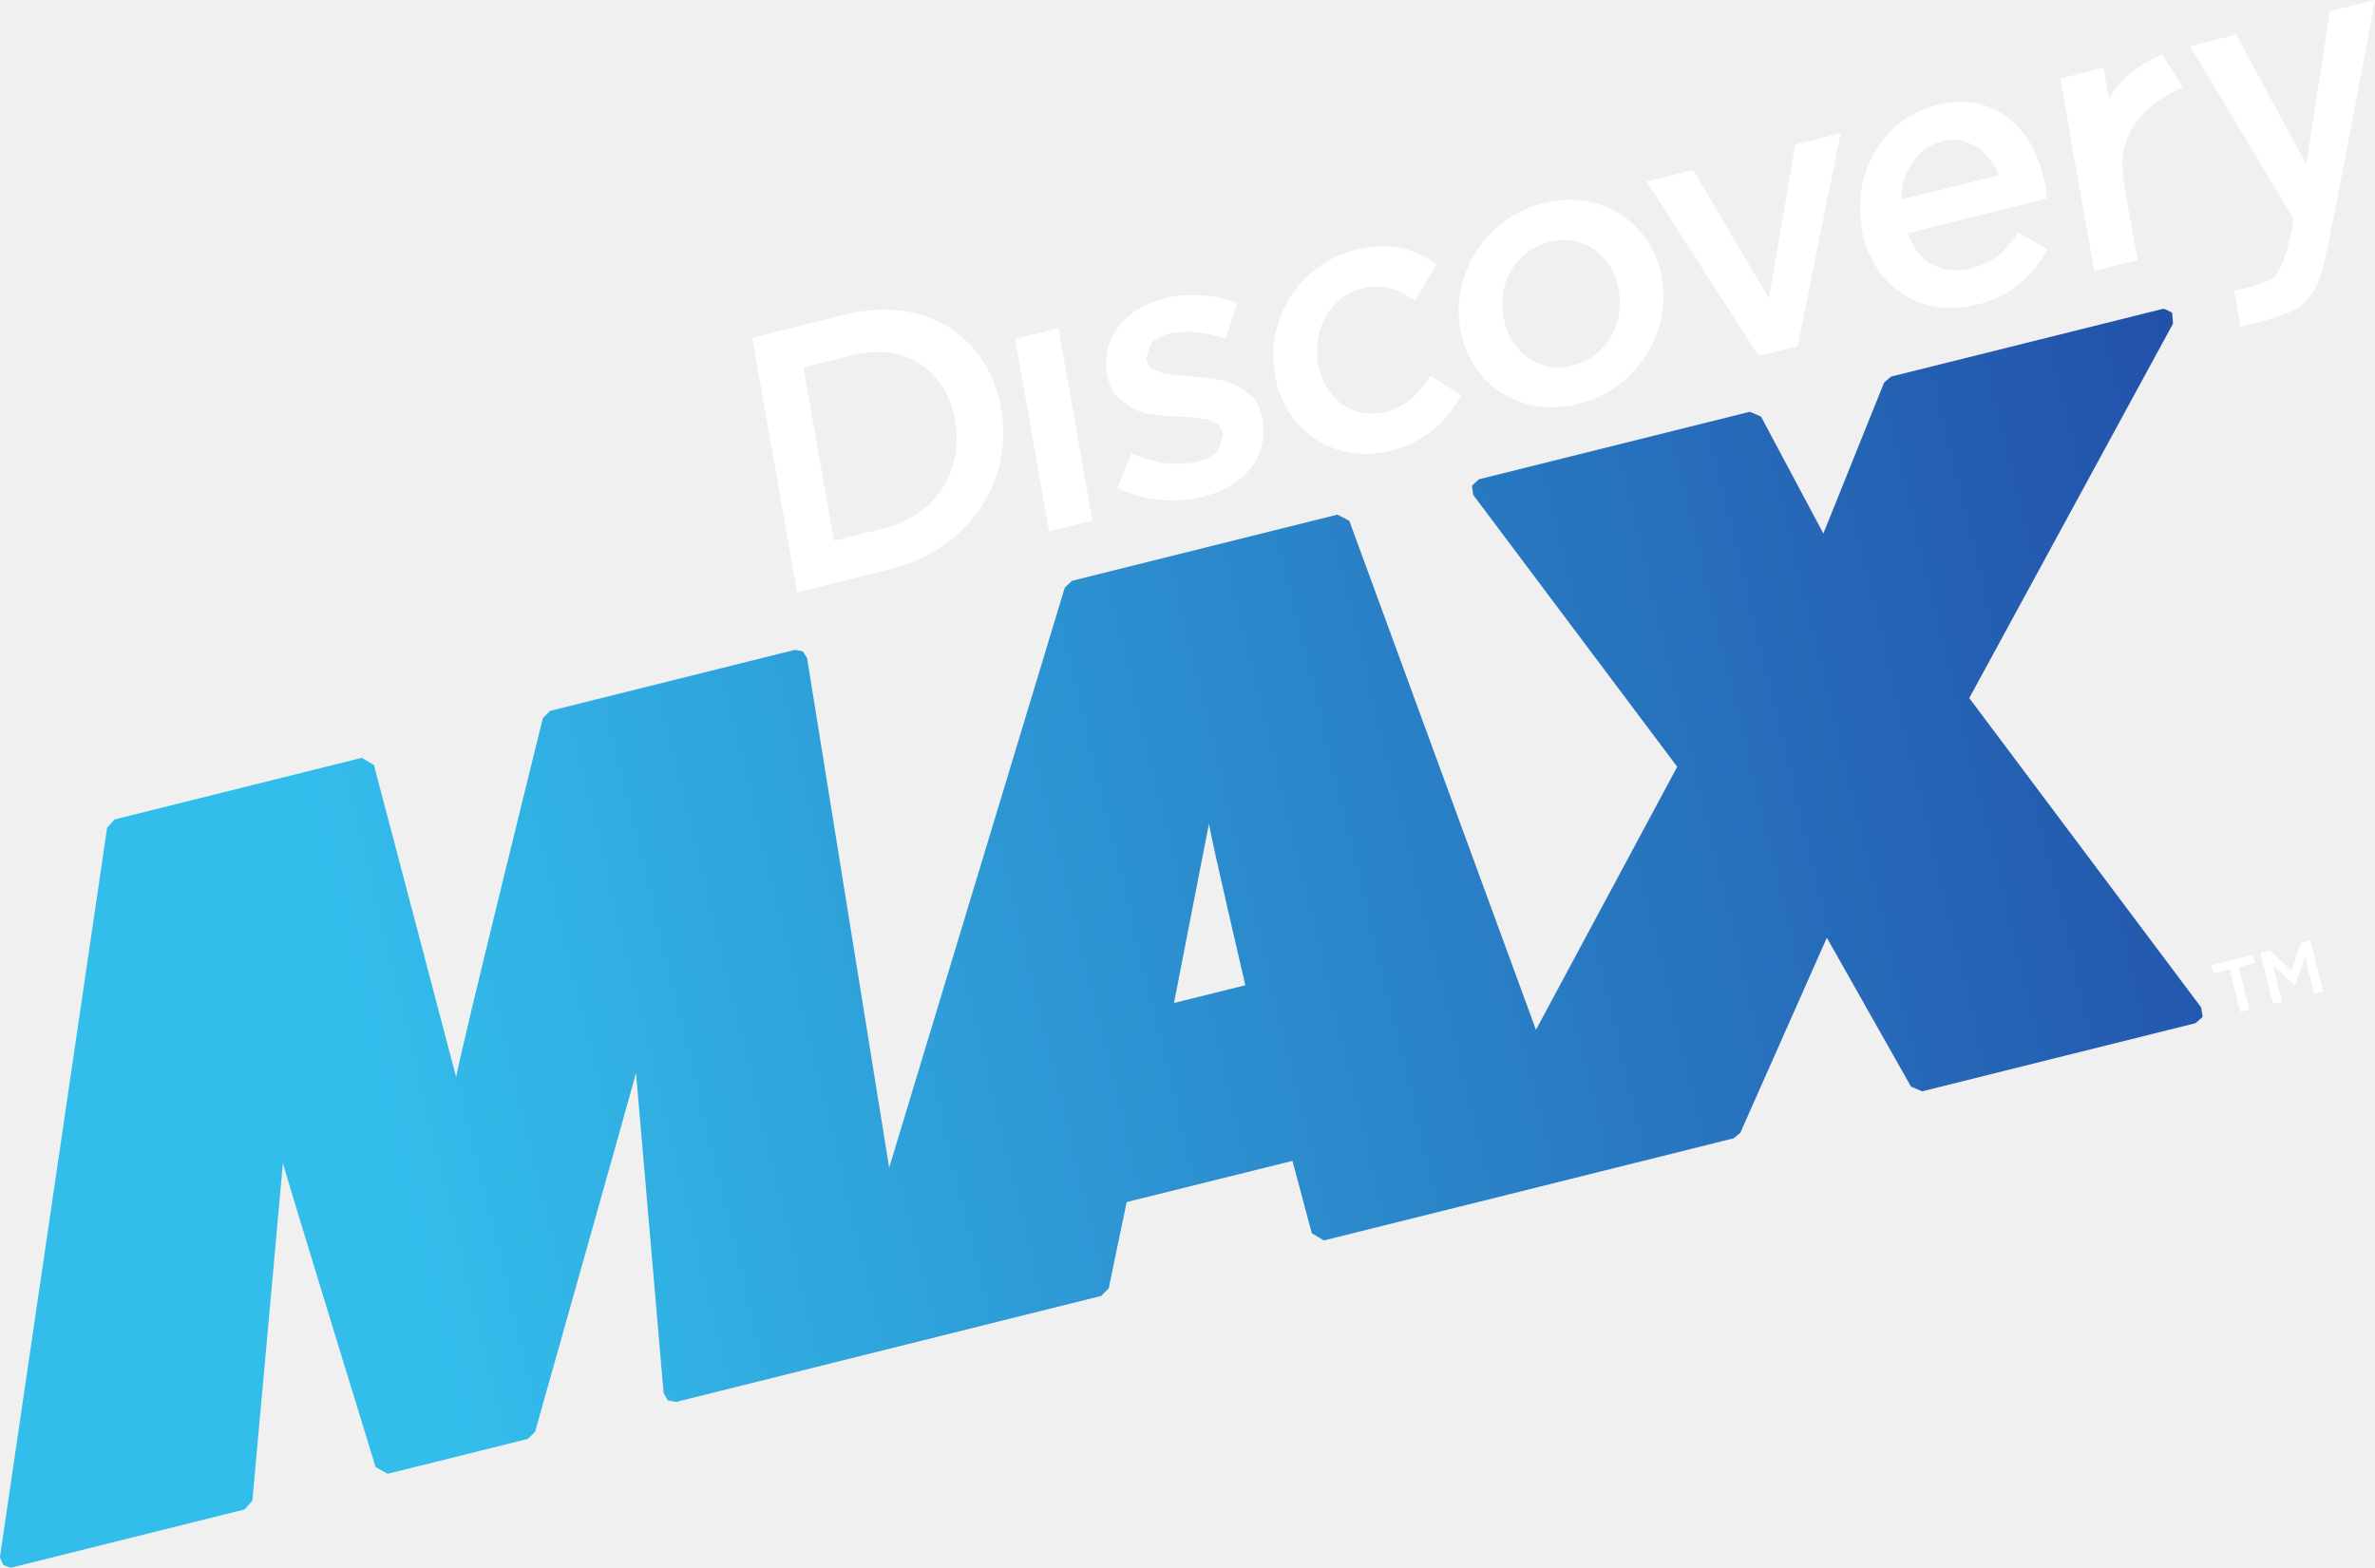
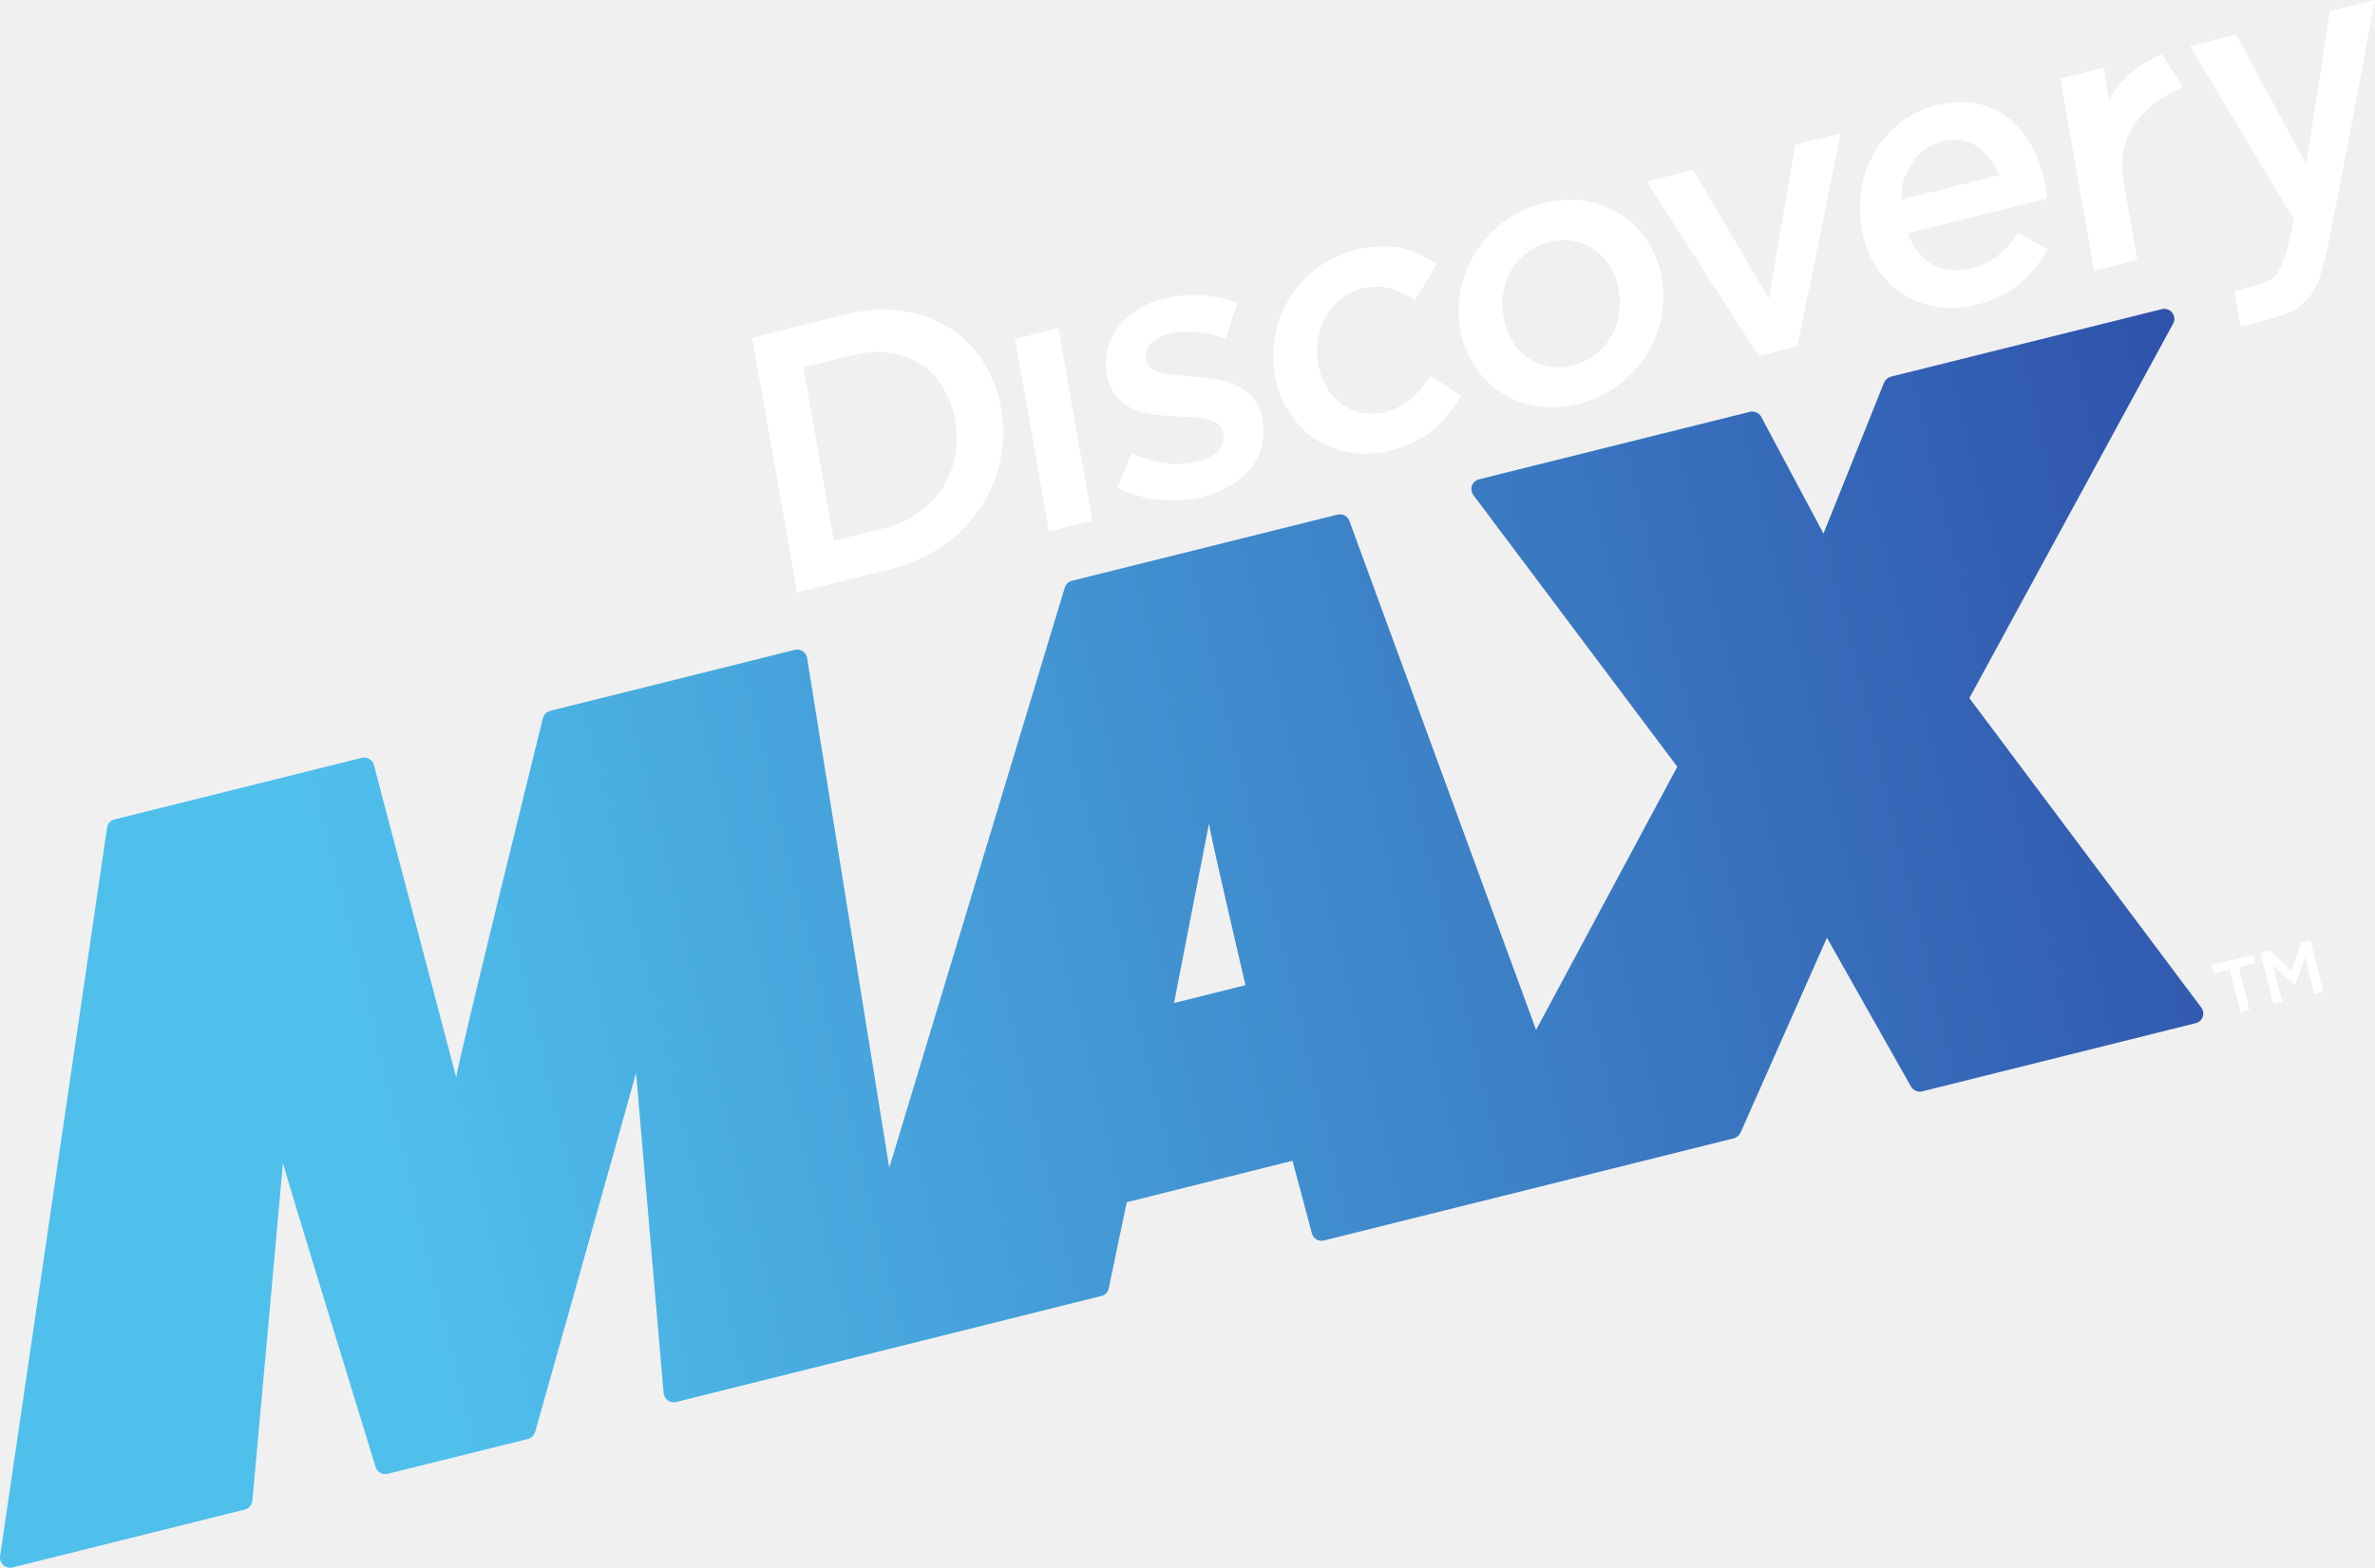
- <svg xmlns="http://www.w3.org/2000/svg" height="111.8mm" width="169.33mm" version="1.1" viewBox="0 0 600 396.134">
+ <svg xmlns="http://www.w3.org/2000/svg" height="396.16" width="600" version="1.1" viewBox="0 0 158.75 104.816">
  <defs>
-     <linearGradient id="a" gradientUnits="userSpaceOnUse" gradientTransform="matrix(590.76 -147.29 147.29 590.76 -662.99 689.23)" x1="0" x2="1" y1="0" y2="0">
-       <stop stop-color="#33bdeb" offset="0" />
-       <stop stop-color="#33bdeb" offset="0.2" />
-       <stop stop-color="#2250a9" offset="1" />
+     <linearGradient id="a" gradientUnits="userSpaceOnUse" gradientTransform="matrix(156.31 -38.973 38.973 156.31 -3.7225 122.85)" x1="0" x2="1" y1="0" y2="0">
+       <stop stop-color="#4fbfec" offset="0" />
+       <stop stop-color="#4fbfec" offset=".2" />
+       <stop stop-color="#2f52ab" offset="1" />
    </linearGradient>
  </defs>
-   <g transform="translate(642.25 -378.51)">
-     <path fill="url(#a)" d="m-95.504 456.54-0.602 0.08-68.434 17.06-1.73 1.5-15.34 38.14-15.74-29.53-2.85-1.23-68.43 17.06-1.77 1.64 0.36 2.35 51.51 68.66-35.69 66.47-47.15-128.62-2.99-1.58-67.09 16.74-1.81 1.73-44.36 146.58-20.74-128.81-1.11-1.71-2-0.34-61.76 15.4-1.87 1.84s-21.1 85.25-21.91 90.74l-20.78-78.9-3.07-1.8-62.45 15.57-1.88 2.09-27.04 184.08-0.02 0.33v0.06l0.83 1.85 1.7 0.65 0.64-0.07 58.66-14.63 1.92-2.22s7.53-82.72 7.72-85.32c0.53 2.39 23.42 76.83 23.42 76.83l3.03 1.71 35.43-8.83 1.82-1.77s25.1-88.95 25.51-90.7l6.97 80.88 1.05 1.86 2.08 0.4 107.43-26.79 1.89-1.94 4.53-21.78 41.89-10.41 4.88 18.29 3.06 1.81 34.4-8.56h0.02l69.11-17.25 1.67-1.39 21.86-49.29 21.26 37.62 2.8 1.2 69.092-17.23 1.789-1.6-0.377-2.37-58.584-78.18 51.468-94.62-0.209-2.77-2.013-0.98zm-241.33 130.13c0.73 4.61 9.2 40.81 9.2 40.81l-18.03 4.48 8.83-45.29z" />
-     <g fill="#fff">
-       <path d="m-53.654 381.35-5.949 38.67-17.715-32.77-11.672 2.91 26.262 43.81-0.094 0.4s-1.845 10.73-4.65 13.91c-2.278 1.92-8.095 3.27-10.355 3.67l1.619 9.11c3.841-0.96 12.953-2.99 15.551-5.61 3.238-3.25 3.878-4.44 5.478-10.26 1.713-6.3 12.933-66.68 12.933-66.68l-11.408 2.84z" />
-       <path d="m-109.42 403.64-1.41-8.04-10.94 2.73 8.57 48.61 10.96-2.73-3.28-18.5c-0.56-3.26-0.77-6.2-0.3-8.76 1.73-9.67 10.467-14.47 15.098-16.38l-5.384-8.35c-3.709 1.63-10.094 5.17-13.314 11.42" />
-       <path d="m-292.2 482.6c-8.41 2.09-15.53-3.43-17.05-12.16-1.53-8.57 3.05-17 10.99-18.98 5.54-1.39 9.49 0.21 13.46 2.98l5.46-9.14c-5.29-3.85-11.48-5.87-20.54-3.63-14.31 3.58-22.74 17.77-20.29 31.67 2.45 13.87 14.93 22.61 29.12 19.07 9.32-2.34 14.18-7.5 17.94-13.99l-7.77-4.97c-2.81 4.42-6.16 7.85-11.32 9.15" />
-       <path d="m-146.29 404.27c-2.1-0.05-4.34 0.22-6.71 0.8-3.44 0.87-6.47 2.3-9.05 4.33-2.62 2.02-4.75 4.45-6.44 7.27-1.68 2.82-2.81 5.89-3.41 9.24-0.6 3.37-0.6 6.8 0 10.28l0.04 0.19c0.66 3.75 1.9 7 3.72 9.79 1.79 2.79 4.02 5.01 6.61 6.65 2.58 1.69 5.48 2.75 8.68 3.23 3.2 0.49 6.52 0.31 9.96-0.56 4.41-1.09 8.04-2.86 10.9-5.31 2.88-2.45 5.22-5.34 7.04-8.66l-7.45-4.22c-1.6 2.39-3.3 4.32-5.1 5.78-1.85 1.49-4.11 2.58-6.8 3.26-3.56 0.88-6.8 0.56-9.66-0.94-2.9-1.47-4.97-4.14-6.27-7.96l35.09-8.76-0.15-1.64-0.22-1.54c-0.62-3.48-1.7-6.7-3.2-9.64-1.53-2.9-3.45-5.33-5.78-7.25-2.32-1.92-5.03-3.22-8.15-3.91-1.17-0.26-2.38-0.4-3.65-0.43zm-2.59 9.55c0.83-0.04 1.63 0.02 2.4 0.16l4.16 1.79 3.14 3.48c0.88 1.43 1.37 1.83 1.86 3.56l-24.53 6.12c-0.17-3.94 0.83-6.18 2.62-9.08 1.77-2.92 4.37-4.8 7.74-5.63 0.9-0.23 1.77-0.36 2.61-0.4z" />
-       <path d="m-195.36 453.96-19.12-32.51-11.77 2.94 28.28 44.07 9.84-2.47 10.9-53.82-11.48 2.86-6.65 38.93z" />
-       <path d="m-245.6 428.96c-2.17 0-4.4 0.29-6.7 0.87-3.68 0.92-6.95 2.45-9.81 4.55-2.88 2.13-5.26 4.62-7.1 7.5-1.85 2.86-3.15 5.99-3.92 9.37-0.75 3.41-0.83 6.84-0.2 10.36l0.03 0.17c0.61 3.42 1.81 6.51 3.62 9.28 1.81 2.75 4.03 4.97 6.72 6.68 2.65 1.72 5.65 2.83 9 3.37 3.31 0.55 6.81 0.38 10.43-0.53 3.67-0.9 6.96-2.44 9.86-4.57s5.27-4.63 7.12-7.49c1.86-2.88 3.16-6.01 3.93-9.4 0.74-3.39 0.81-6.79 0.21-10.22l-0.04-0.19c-0.62-3.48-1.8-6.61-3.61-9.33s-4.05-4.94-6.7-6.69c-2.68-1.73-5.69-2.88-9-3.42-1.26-0.21-2.54-0.31-3.84-0.31zm-1.99 10.21c1.02-0.04 2.01 0.03 2.97 0.22 1.94 0.38 3.67 1.11 5.21 2.21 1.53 1.09 2.84 2.5 3.9 4.21 1.07 1.73 1.81 3.66 2.18 5.82l0.04 0.17c0.36 2.09 0.36 4.14 0.02 6.19-0.32 2.06-1 3.92-2.03 5.65-1.02 1.73-2.34 3.22-3.96 4.5-1.64 1.26-3.56 2.17-5.8 2.73-2.12 0.53-4.14 0.6-6.06 0.23-1.92-0.4-3.65-1.15-5.19-2.26-1.57-1.13-2.89-2.54-3.94-4.28-1.05-1.71-1.75-3.61-2.13-5.68l-0.03-0.21c-0.38-2.14-0.42-4.23-0.08-6.27 0.34-2.03 1.04-3.91 2.03-5.61 1.04-1.69 2.36-3.18 4-4.44 1.61-1.28 3.53-2.17 5.7-2.71 1.09-0.27 2.14-0.43 3.17-0.47z" />
-       <path d="m-329.9 475.84c-1.62-0.73-3.36-1.24-5.24-1.52-1.88-0.31-3.74-0.51-5.59-0.64l-4.25-0.38-3.71-0.57-2.7-1.13-1.31-2.05-0.04-0.17 1.17-3.95c0.99-1.21 2.58-2.07 4.68-2.6 1.98-0.49 4.22-0.6 6.73-0.37 2.48 0.22 5.02 0.77 7.54 1.61l2.96-9.01c-2.82-1.08-5.87-1.72-9.11-1.92-3.28-0.23-6.4 0.03-9.41 0.79-2.36 0.58-4.5 1.48-6.46 2.67-1.98 1.21-3.6 2.62-4.92 4.29-1.31 1.66-2.24 3.52-2.8 5.56-0.55 2.03-0.62 4.21-0.23 6.53l0.04 0.19c0.42 2.33 1.21 4.18 2.41 5.55l4.18 3.14c1.6 0.72 3.37 1.19 5.27 1.44 1.9 0.2 3.75 0.35 5.57 0.41l4.26 0.24 3.69 0.51 2.67 1.23 1.26 2.18 0.04 0.17-1.26 4.31c-1.13 1.28-2.88 2.2-5.23 2.79-2.47 0.62-5.14 0.75-8.01 0.39-2.86-0.34-5.76-1.15-8.69-2.46l-3.56 8.75c3.44 1.64 7.04 2.64 10.79 2.99 3.74 0.36 7.32 0.1 10.75-0.77 2.48-0.62 4.76-1.52 6.81-2.69 2.03-1.19 3.77-2.62 5.14-4.27 1.37-1.66 2.37-3.54 2.92-5.67 0.56-2.13 0.64-4.48 0.19-7.06l-0.04-0.17c-0.4-2.24-1.19-3.99-2.35-5.31l-4.16-3.03" />
-       <path d="m-377.23 512.78 10.95-2.73-8.56-48.63-10.96 2.73 8.57 48.63z" />
-       <path d="m-389.32 481.68c3.2 18.2-8.06 35.71-27.96 40.66l-21.7 5.42c-0.7-3.93 4.27-7.49 5.87-12.22l14.03-3.5c13.29-3.31 20.37-14.59 18.13-27.28-2.24-12.68-12.56-19.82-25.85-16.49l-12.48 3.11 9.26 52.52c-2.22-1.84-8.79 3.82-8.79 3.82l-2.05 0.51-11.36-64.38 23.59-5.88c19.9-4.97 36.09 5.48 39.31 23.71" />
-       <path d="m-60.958 616.75-2.41 7.06-5.441-5.1-2.391 0.6 3.201 12.86 2.221-0.55-2.297-9.2 5.535 5.03h0.075l2.561-7.1 2.297 9.24 2.259-0.56-3.201-12.88-2.409 0.6z" />
-       <path d="m-83.549 622.38 0.508 2.09 4.085-1.02 2.692 10.79 2.278-0.58-2.692-10.77 4.085-1.02-0.527-2.09" />
-     </g>
+   <g transform="translate(-1.7649 -40.63)">
+     <path d="m146.27 61.298-18.11 4.513c-0.2 0.053-0.37 0.199-0.46 0.397l-4.05 10.097-4.17-7.818c-0.15-0.264-0.46-0.397-0.75-0.323l-18.11 4.514c-0.21 0.055-0.39 0.215-0.47 0.427-0.07 0.212-0.03 0.448 0.1 0.627l13.63 18.163-9.44 17.595-12.479-34.033c-0.118-0.323-0.46-0.502-0.793-0.42l-17.753 4.425c-0.229 0.058-0.411 0.232-0.48 0.457l-11.731 38.791-5.491-34.084c-0.029-0.186-0.136-0.351-0.293-0.454-0.156-0.102-0.349-0.137-0.531-0.091l-16.346 4.076c-0.24 0.06-0.428 0.246-0.488 0.487 0 0-5.584 22.556-5.797 24.016l-5.502-20.882c-0.094-0.355-0.455-0.567-0.811-0.48l-16.524 4.12c-0.263 0.066-0.461 0.285-0.5 0.554l-7.149 48.708c-0.004 0.03-0.006 0.06-0.007 0.09v0.01c0.003 0.19 0.081 0.37 0.221 0.49 0.125 0.12 0.286 0.18 0.451 0.18 0.054 0 0.108-0.01 0.162-0.02l15.526-3.87c0.278-0.07 0.48-0.31 0.507-0.59 0 0 1.993-21.89 2.045-22.58 0.139 0.64 6.197 20.33 6.197 20.33 0.105 0.34 0.458 0.54 0.803 0.45l9.374-2.33c0.234-0.06 0.418-0.24 0.484-0.47 0 0 6.636-23.54 6.744-24l1.843 21.4c0.017 0.2 0.119 0.38 0.28 0.49 0.159 0.12 0.36 0.15 0.551 0.11l15.527-3.87h0.001l12.9-3.22c0.251-0.06 0.443-0.26 0.494-0.51l1.204-5.76 11.08-2.77 1.294 4.85c0.095 0.36 0.455 0.57 0.81 0.48l9.103-2.27h0.003l18.282-4.56c0.2-0.05 0.36-0.19 0.45-0.37l5.78-13.04 5.62 9.95c0.15 0.26 0.46 0.39 0.75 0.32l18.28-4.56c0.21-0.05 0.39-0.21 0.47-0.42 0.07-0.22 0.04-0.45-0.1-0.63l-15.5-20.683 13.62-25.038c0.13-0.234 0.1-0.52-0.06-0.731-0.13-0.167-0.32-0.26-0.53-0.26-0.05 0-0.11 0.006-0.16 0.02m-63.698 34.411c0.2 1.222 2.442 10.791 2.442 10.791l-4.776 1.19 2.334-11.981" fill="url(#a)" />
+     <path d="m157.5 41.382-1.58 10.233-4.69-8.671-3.08 0.769 6.94 11.594-0.02 0.104s-0.49 2.839-1.23 3.681c-0.6 0.506-2.14 0.866-2.74 0.971l0.43 2.408c1.02-0.254 3.43-0.791 4.11-1.48 0.86-0.864 1.03-1.179 1.45-2.716 0.46-1.669 3.42-17.645 3.42-17.645zm-14.76 5.898-0.37-2.126-2.89 0.722 2.26 12.86 2.9-0.721-0.87-4.897c-0.15-0.86-0.2-1.637-0.08-2.318 0.46-2.557 2.78-3.829 4-4.33l-1.43-2.212c-0.98 0.43-2.67 1.367-3.52 3.022m-48.36 20.89c-2.227 0.555-4.108-0.905-4.515-3.216-0.4-2.266 0.808-4.499 2.91-5.023 1.464-0.366 2.509 0.058 3.565 0.788l1.444-2.415c-1.404-1.022-3.042-1.556-5.435-0.96-3.785 0.945-6.017 4.703-5.369 8.379 0.646 3.671 3.948 5.978 7.705 5.041 2.464-0.614 3.751-1.978 4.746-3.696l-2.055-1.32c-0.744 1.173-1.633 2.082-2.996 2.422m40.98-15.818c-0.13-0.458-0.26-0.566-0.49-0.942-0.24-0.375-0.52-0.684-0.84-0.92-0.33-0.242-0.69-0.4-1.1-0.475-0.4-0.077-0.84-0.058-1.32 0.063-0.89 0.222-1.58 0.717-2.05 1.49-0.47 0.768-0.74 1.363-0.69 2.401zm2.27-1.837c0.41 0.774 0.69 1.625 0.85 2.551 0.02 0.129 0.05 0.264 0.06 0.406 0.02 0.133 0.03 0.282 0.04 0.433l-9.28 2.316c0.34 1.013 0.89 1.719 1.66 2.11 0.75 0.397 1.61 0.482 2.55 0.248 0.71-0.179 1.31-0.469 1.8-0.861 0.48-0.39 0.93-0.901 1.35-1.531l1.97 1.114c-0.48 0.879-1.1 1.643-1.86 2.292-0.76 0.647-1.72 1.117-2.88 1.408-0.91 0.226-1.79 0.275-2.64 0.145-0.85-0.129-1.61-0.407-2.3-0.852-0.68-0.435-1.27-1.023-1.75-1.76s-0.81-1.6-0.98-2.59l-0.01-0.05c-0.16-0.924-0.16-1.832 0-2.722 0.16-0.886 0.46-1.698 0.9-2.443 0.45-0.751 1.01-1.391 1.7-1.926 0.69-0.537 1.49-0.917 2.4-1.144 1-0.251 1.92-0.281 2.74-0.1 0.83 0.185 1.55 0.527 2.16 1.035 0.61 0.511 1.12 1.151 1.52 1.921m-17.62 10.082-5.07-8.604-3.11 0.775 7.48 11.662 2.6-0.65 2.89-14.245-3.04 0.758zm-10.05-0.621c-0.1-0.572-0.3-1.082-0.58-1.539-0.28-0.453-0.63-0.824-1.03-1.112-0.41-0.291-0.87-0.485-1.38-0.584-0.51-0.103-1.05-0.081-1.63 0.064-0.57 0.142-1.08 0.38-1.5 0.717-0.44 0.335-0.79 0.727-1.06 1.177-0.27 0.446-0.45 0.946-0.54 1.481-0.09 0.539-0.08 1.091 0.02 1.661l0.01 0.052c0.1 0.548 0.28 1.054 0.56 1.508 0.28 0.458 0.63 0.83 1.04 1.129 0.41 0.296 0.87 0.494 1.38 0.598 0.51 0.099 1.04 0.08 1.6-0.059 0.59-0.148 1.1-0.39 1.54-0.723 0.43-0.338 0.78-0.733 1.05-1.193 0.27-0.455 0.45-0.951 0.53-1.494 0.09-0.539 0.09-1.086-0.01-1.637zm1.92-3.243c0.48 0.725 0.79 1.549 0.96 2.472v0.052c0.16 0.903 0.14 1.806-0.05 2.701-0.2 0.897-0.55 1.727-1.04 2.489-0.49 0.756-1.12 1.417-1.88 1.98-0.77 0.563-1.64 0.971-2.61 1.214-0.96 0.239-1.88 0.283-2.76 0.136-0.89-0.141-1.68-0.439-2.39-0.89-0.71-0.456-1.3-1.044-1.77-1.768-0.48-0.731-0.799-1.551-0.96-2.458l-0.009-0.045c-0.164-0.929-0.146-1.839 0.056-2.738 0.201-0.897 0.546-1.724 1.033-2.483 0.49-0.761 1.12-1.417 1.88-1.981 0.75-0.557 1.62-0.962 2.6-1.205 0.97-0.243 1.9-0.294 2.78-0.147 0.88 0.143 1.68 0.444 2.39 0.906 0.7 0.461 1.29 1.048 1.77 1.765m-27.479 9.651c-0.425-0.193-0.887-0.328-1.384-0.405-0.496-0.081-0.992-0.136-1.48-0.168-0.387-0.035-0.766-0.067-1.127-0.098-0.367-0.028-0.694-0.077-0.978-0.149-0.287-0.075-0.525-0.174-0.713-0.303-0.19-0.136-0.308-0.313-0.347-0.54l-0.01-0.048c-0.065-0.374 0.038-0.72 0.307-1.043 0.264-0.318 0.682-0.55 1.24-0.689 0.525-0.131 1.117-0.161 1.78-0.101 0.658 0.062 1.33 0.205 1.999 0.429l0.78-2.383c-0.75-0.285-1.553-0.457-2.413-0.512-0.863-0.056-1.691 0.012-2.488 0.211-0.622 0.155-1.193 0.393-1.712 0.705-0.519 0.321-0.95 0.696-1.298 1.138-0.347 0.441-0.594 0.932-0.742 1.468-0.146 0.538-0.167 1.117-0.059 1.729l0.009 0.051c0.109 0.618 0.321 1.104 0.636 1.469 0.312 0.366 0.683 0.637 1.108 0.831 0.422 0.189 0.889 0.316 1.392 0.377 0.505 0.06 0.993 0.098 1.479 0.111 0.388 0.026 0.764 0.043 1.126 0.068 0.362 0.018 0.684 0.063 0.973 0.131 0.287 0.078 0.526 0.188 0.706 0.323 0.182 0.144 0.294 0.336 0.337 0.58l0.008 0.047c0.075 0.423-0.036 0.802-0.334 1.139-0.299 0.339-0.76 0.583-1.382 0.738-0.653 0.163-1.359 0.197-2.119 0.106-0.755-0.092-1.525-0.308-2.299-0.656l-0.943 2.319c0.91 0.434 1.863 0.695 2.853 0.788 0.99 0.099 1.94 0.026 2.846-0.201 0.656-0.163 1.258-0.402 1.803-0.714 0.539-0.314 0.997-0.694 1.36-1.128 0.364-0.44 0.624-0.938 0.772-1.501 0.151-0.565 0.167-1.188 0.047-1.867l-0.009-0.048c-0.104-0.589-0.311-1.056-0.623-1.401-0.309-0.347-0.676-0.614-1.101-0.803m-12.519 9.771 2.896-0.722-2.268-12.863-2.896 0.722zm-3.201-8.226c0.849 4.816-2.131 9.447-7.394 10.759l-5.745 1.432c-0.182-1.038 1.131-1.983 1.555-3.233l3.709-0.925c3.516-0.876 5.39-3.859 4.798-7.216-0.592-3.359-3.324-5.245-6.84-4.368l-3.302 0.824 2.45 13.898c-0.589-0.49-2.327 1.01-2.327 1.01l-0.54 0.135-3.003-17.033 6.241-1.557c5.263-1.312 9.548 1.453 10.398 6.274" fill="#fff" />
+     <path d="m155.57 103.67-0.63 1.87-1.44-1.35-0.64 0.16 0.85 3.4 0.59-0.15-0.61-2.43 1.47 1.33h0.02l0.67-1.88 0.61 2.45 0.6-0.15-0.85-3.41zm-5.98 1.49 0.14 0.56 1.08-0.27 0.71 2.85 0.61-0.15-0.72-2.85 1.08-0.27-0.13-0.56-2.77 0.69" fill="#fff" />
  </g>
</svg>
